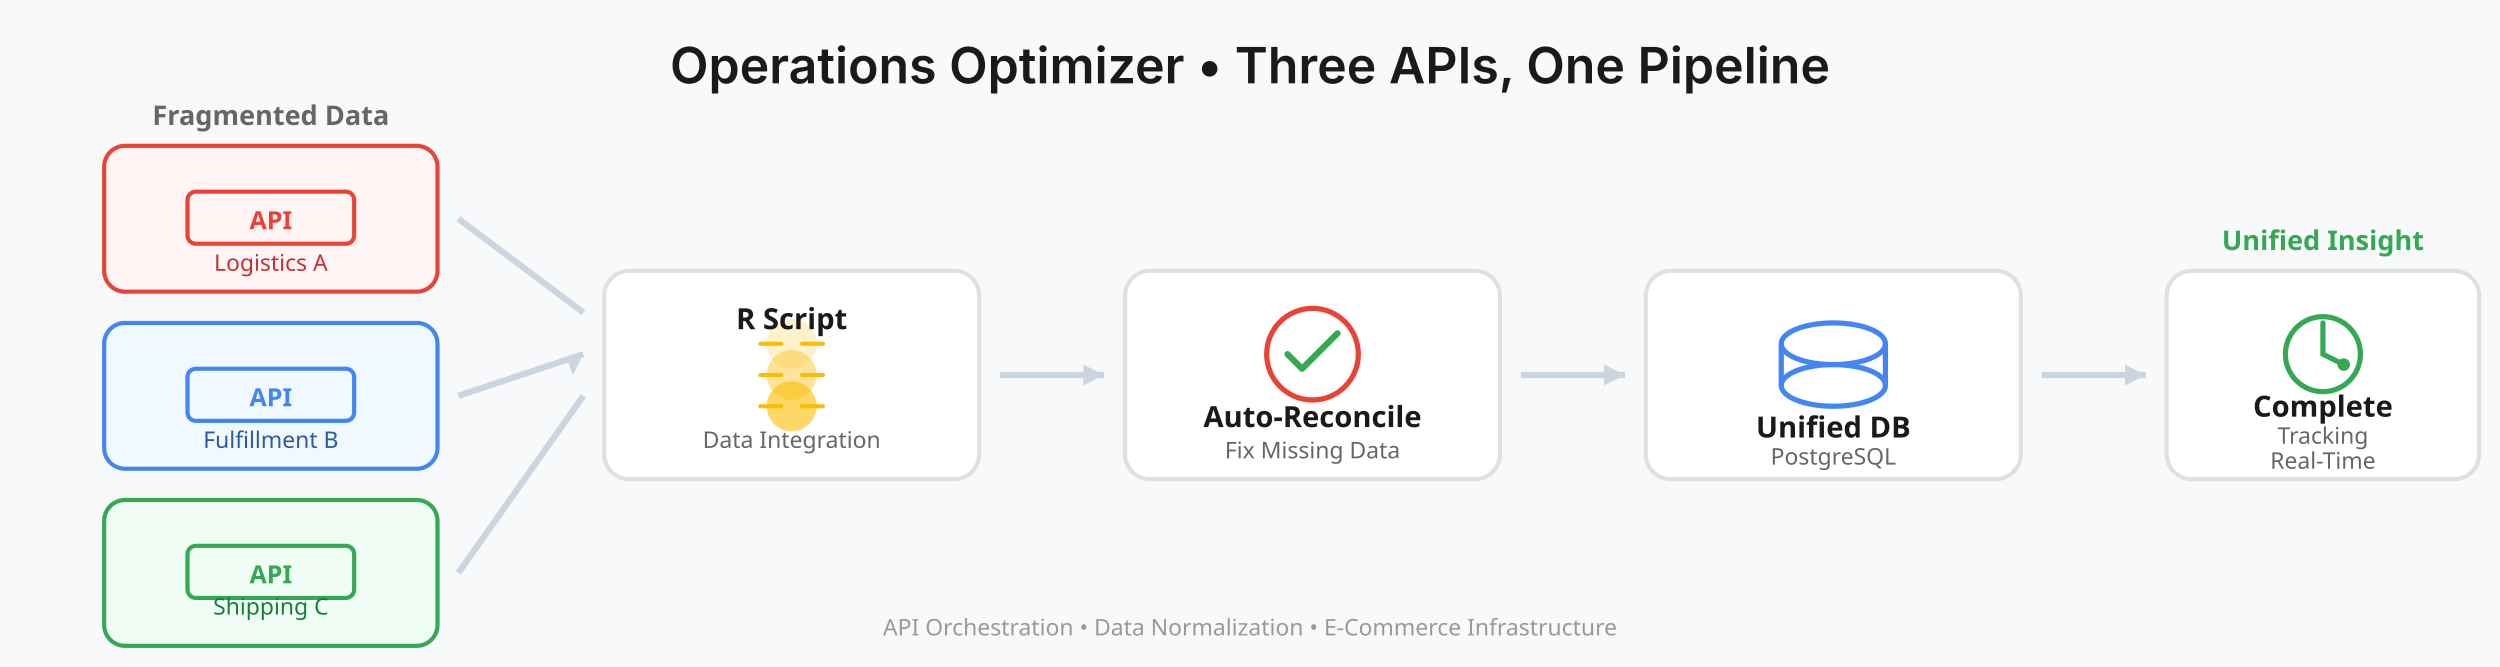
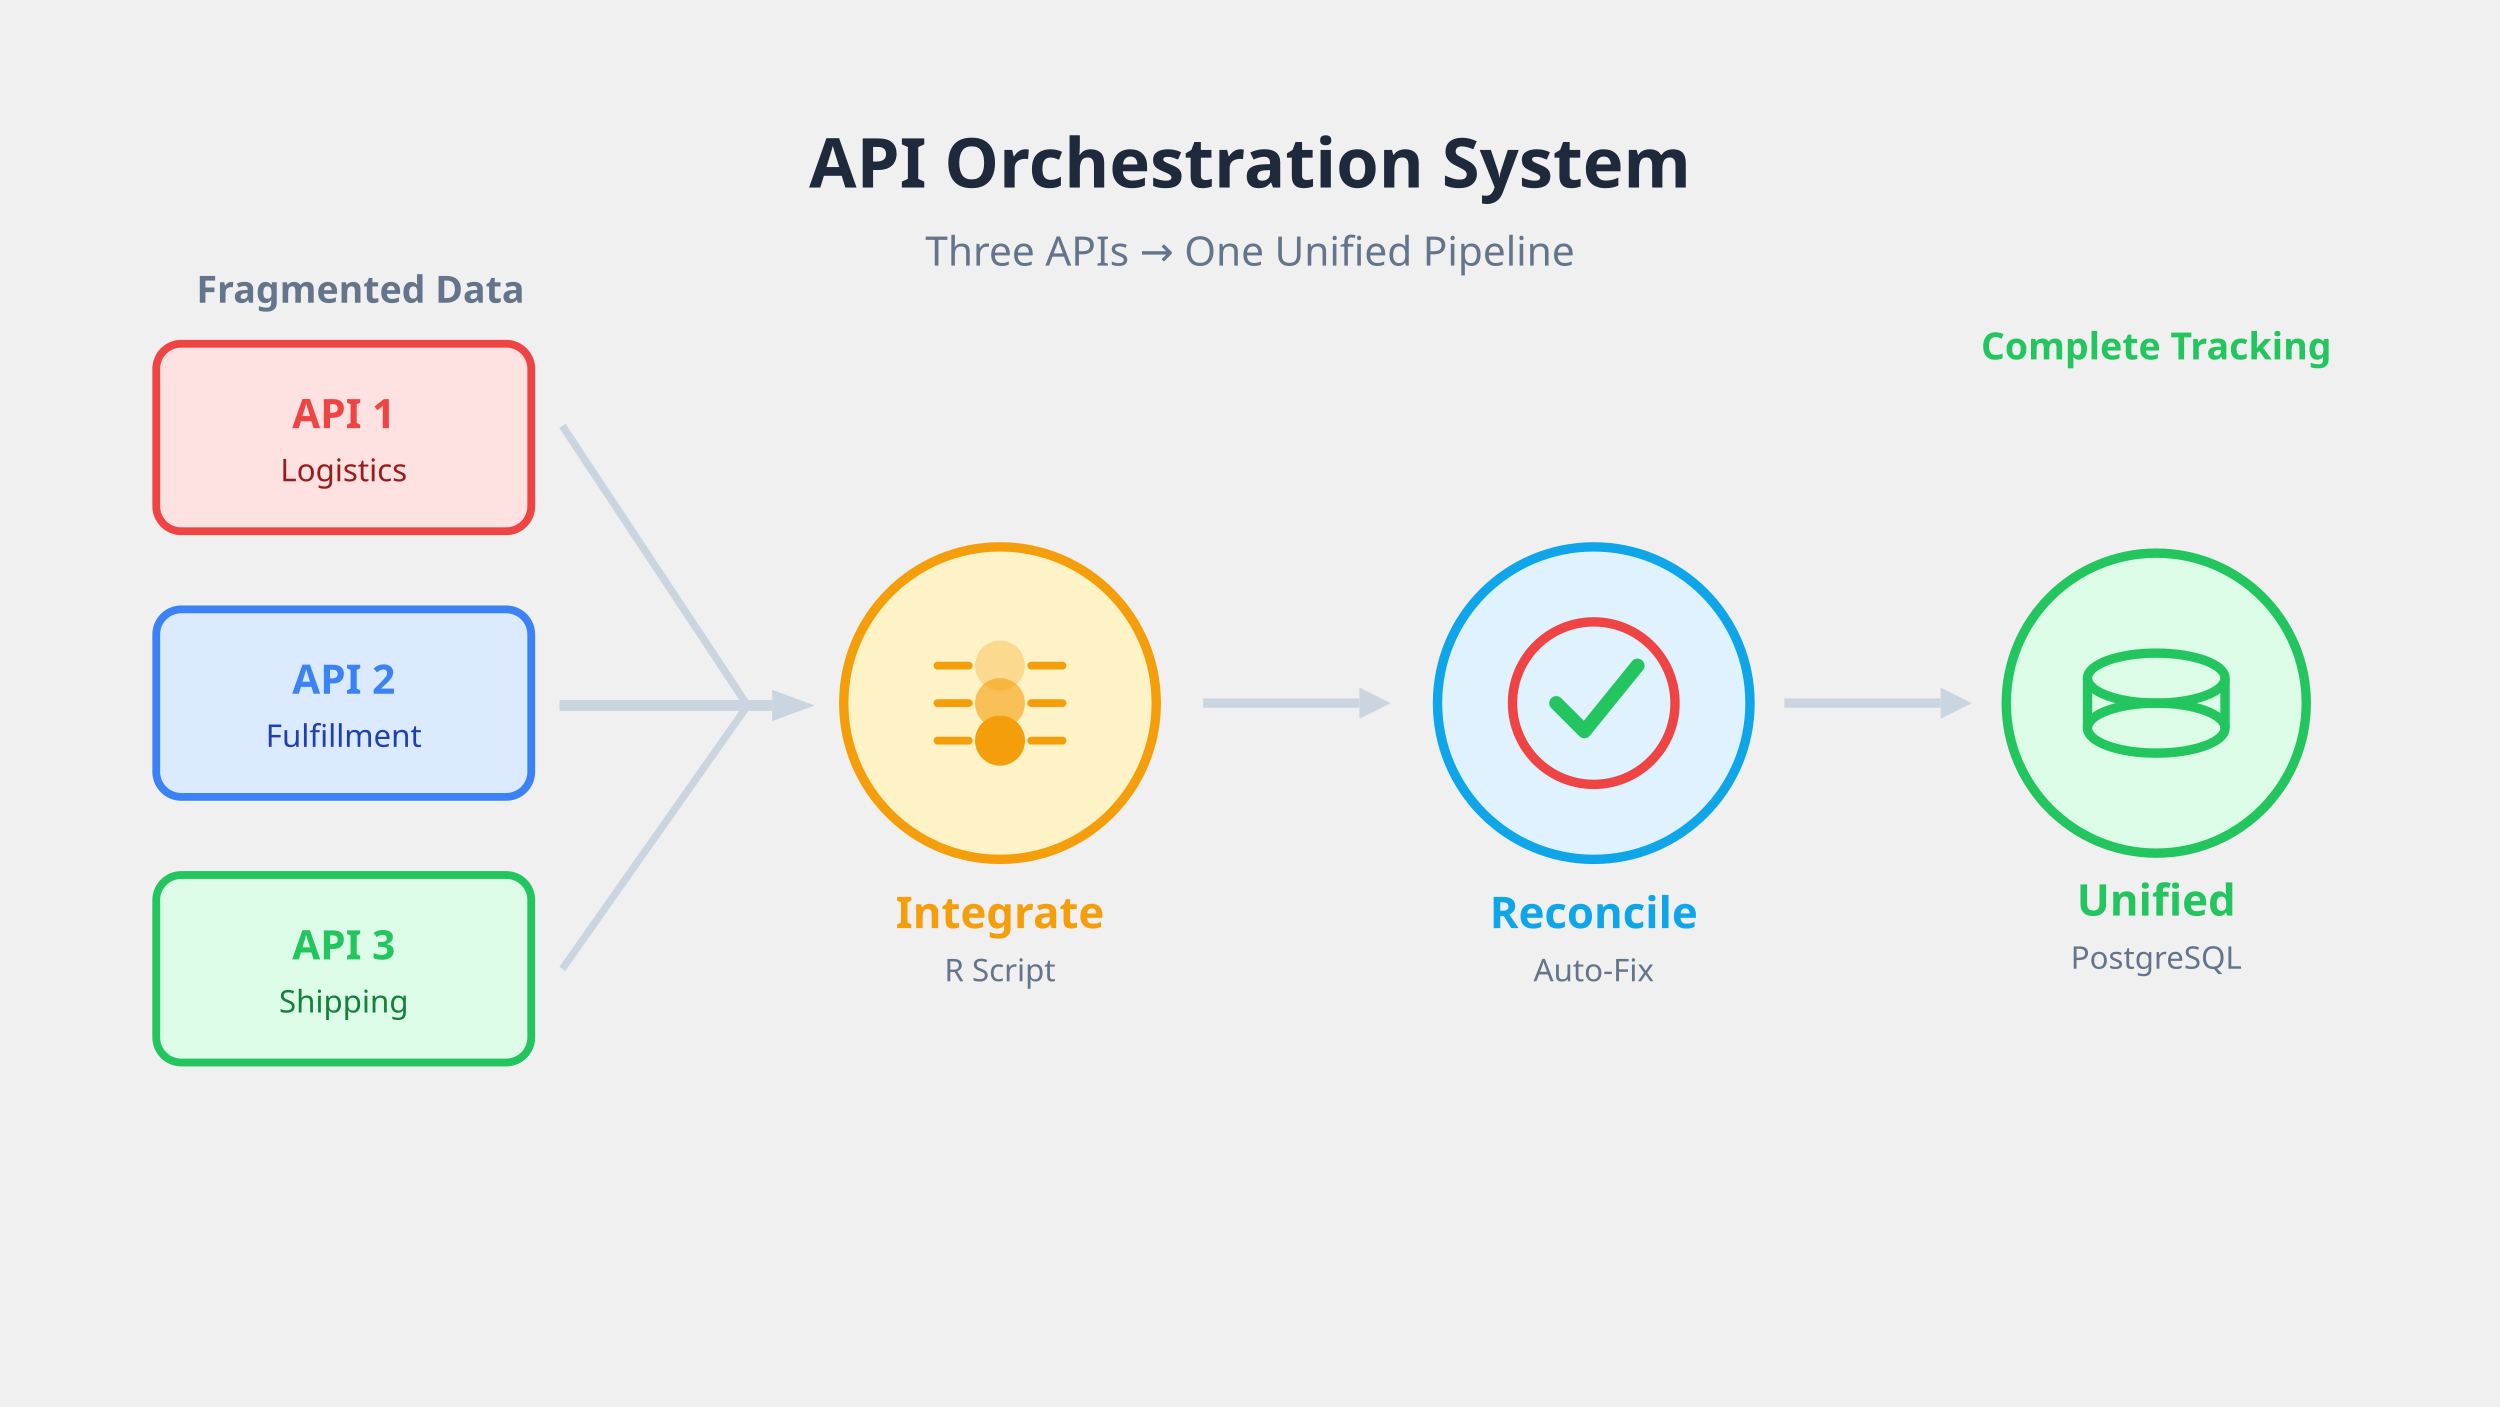
- <svg xmlns="http://www.w3.org/2000/svg" viewBox="0 0 1200 320" width="1200" height="320">
-   <rect width="1200" height="320" fill="#f8f9fa" />
-   <text x="600" y="40" font-family="system-ui, -apple-system, sans-serif" font-size="24" font-weight="600" fill="#1a1a1a" text-anchor="middle">
-     Operations Optimizer • Three APIs, One Pipeline
-   </text>
-   <g id="api1">
-     <rect x="50" y="70" width="160" height="70" rx="10" fill="#fff5f5" stroke="#ea4335" stroke-width="2" />
-     <rect x="90" y="92" width="80" height="25" rx="4" fill="none" stroke="#ea4335" stroke-width="2" />
-     <text x="130" y="110" font-family="system-ui" font-size="12" font-weight="600" fill="#ea4335" text-anchor="middle">API</text>
-     <text x="130" y="130" font-family="system-ui" font-size="11" fill="#c53030" text-anchor="middle">Logistics A</text>
+ <svg xmlns="http://www.w3.org/2000/svg" viewBox="0 0 800 450" width="800" height="450" version="1.1" id="svg23">
+   <defs id="defs2">
+     <linearGradient id="bg" x1="0%" y1="0%" x2="100%" y2="100%">
+       <stop offset="0%" style="stop-color:#f8fafc;stop-opacity:1" id="stop1" />
+       <stop offset="100%" style="stop-color:#e2e8f0;stop-opacity:1" id="stop2" />
+     </linearGradient>
+   </defs>
+   <path d="m 179.041,225.741 h 68.057" stroke="#cbd5e0" stroke-width="3.5" fill="none" id="path17-7" />
+   <polygon points="440,225 430,220 430,230 " fill="#cbd5e0" id="polygon17-2" transform="matrix(1.361133,0,0,1,-338.1897,0.7406874)" />
+   <path d="m 571,225 h 50" stroke="#cbd5e0" stroke-width="3" fill="none" id="path17-9" />
+   <polygon points="430,230 440,225 430,220 " fill="#cbd5e0" id="polygon17-9" transform="translate(191)" />
+   <text x="400" y="60" font-family="system-ui" font-size="22" font-weight="700" fill="#1e293b" text-anchor="middle" id="text2">API Orchestration System</text>
+   <text x="400" y="85" font-family="system-ui" font-size="13" fill="#64748b" text-anchor="middle" id="text3">Three APIs → One Unified Pipeline</text>
+   <g transform="translate(110, 140)" id="g5">
+     <rect x="-60" y="-30" width="120" height="60" rx="8" fill="#fee2e2" stroke="#ef4444" stroke-width="2.5" id="rect3" />
+     <text x="0" y="-3" font-family="system-ui" font-size="13" font-weight="700" fill="#ef4444" text-anchor="middle" id="text4">API 1</text>
+     <text x="0" y="14" font-family="system-ui" font-size="10" fill="#991b1b" text-anchor="middle" id="text5">Logistics</text>
  </g>
-   <g id="api2">
-     <rect x="50" y="155" width="160" height="70" rx="10" fill="#f0f9ff" stroke="#4285f4" stroke-width="2" />
-     <rect x="90" y="177" width="80" height="25" rx="4" fill="none" stroke="#4285f4" stroke-width="2" />
-     <text x="130" y="195" font-family="system-ui" font-size="12" font-weight="600" fill="#4285f4" text-anchor="middle">API</text>
-     <text x="130" y="215" font-family="system-ui" font-size="11" fill="#2c5aa0" text-anchor="middle">Fulfillment B</text>
+   <g transform="translate(110, 225)" id="g7">
+     <rect x="-60" y="-30" width="120" height="60" rx="8" fill="#dbeafe" stroke="#3b82f6" stroke-width="2.5" id="rect5" />
+     <text x="0" y="-3" font-family="system-ui" font-size="13" font-weight="700" fill="#3b82f6" text-anchor="middle" id="text6">API 2</text>
+     <text x="0" y="14" font-family="system-ui" font-size="10" fill="#1e40af" text-anchor="middle" id="text7">Fulfillment</text>
  </g>
-   <g id="api3">
-     <rect x="50" y="240" width="160" height="70" rx="10" fill="#f0fdf4" stroke="#34a853" stroke-width="2" />
-     <rect x="90" y="262" width="80" height="25" rx="4" fill="none" stroke="#34a853" stroke-width="2" />
-     <text x="130" y="280" font-family="system-ui" font-size="12" font-weight="600" fill="#34a853" text-anchor="middle">API</text>
-     <text x="130" y="295" font-family="system-ui" font-size="11" fill="#15803d" text-anchor="middle">Shipping C</text>
+   <g transform="translate(110, 310)" id="g9">
+     <rect x="-60" y="-30" width="120" height="60" rx="8" fill="#dcfce7" stroke="#22c55e" stroke-width="2.5" id="rect7" />
+     <text x="0" y="-3" font-family="system-ui" font-size="13" font-weight="700" fill="#22c55e" text-anchor="middle" id="text8">API 3</text>
+     <text x="0" y="14" font-family="system-ui" font-size="10" fill="#15803d" text-anchor="middle" id="text9">Shipping</text>
  </g>
-   <line x1="220" y1="105" x2="280" y2="150" stroke="#cbd5e0" stroke-width="3" />
-   <line x1="220" y1="190" x2="280" y2="170" stroke="#cbd5e0" stroke-width="3" />
-   <line x1="220" y1="275" x2="280" y2="190" stroke="#cbd5e0" stroke-width="3" />
-   <polygon points="280,170 272,172 275,180" fill="#cbd5e0" />
-   <g id="integration">
-     <rect x="290" y="130" width="180" height="100" rx="12" fill="#ffffff" stroke="#e0e0e0" stroke-width="2" />
-     <circle cx="380" cy="165" r="12" fill="#fbbc04" opacity="0.2" />
-     <circle cx="380" cy="180" r="12" fill="#fbbc04" opacity="0.4" />
-     <circle cx="380" cy="195" r="12" fill="#fbbc04" opacity="0.6" />
-     <path d="M 365 165 L 375 165 M 365 180 L 375 180 M 365 195 L 375 195" stroke="#fbbc04" stroke-width="2" stroke-linecap="round" />
-     <path d="M 385 165 L 395 165 M 385 180 L 395 180 M 385 195 L 395 195" stroke="#fbbc04" stroke-width="2" stroke-linecap="round" />
-     <text x="380" y="158" font-family="system-ui" font-size="14" font-weight="600" fill="#1a1a1a" text-anchor="middle">R Script</text>
-     <text x="380" y="215" font-family="system-ui" font-size="11" fill="#666" text-anchor="middle">Data Integration</text>
+   <path d="m 179.945,310.048 58.849,-83.656" stroke="#cbd5e0" stroke-width="2.36" fill="none" id="path11" />
+   <g transform="translate(320, 225)" id="g17">
+     <circle cx="0" cy="0" r="50" fill="#fef3c7" stroke="#f59e0b" stroke-width="3" id="circle11" />
+     <circle cx="0" cy="-12" r="8" fill="#f59e0b" opacity="0.3" id="circle12" />
+     <circle cx="0" cy="0" r="8" fill="#f59e0b" opacity="0.6" id="circle13" />
+     <circle cx="0" cy="12" r="8" fill="#f59e0b" id="circle14" />
+     <path d="M -20 -12 L -10 -12 M 20 -12 L 10 -12" stroke="#f59e0b" stroke-width="2.5" stroke-linecap="round" id="path14" />
+     <path d="M -20 0 L -10 0 M 20 0 L 10 0" stroke="#f59e0b" stroke-width="2.5" stroke-linecap="round" id="path15" />
+     <path d="M -20 12 L -10 12 M 20 12 L 10 12" stroke="#f59e0b" stroke-width="2.5" stroke-linecap="round" id="path16" />
+     <text x="0" y="72" font-family="system-ui" font-size="14" font-weight="700" fill="#f59e0b" text-anchor="middle" id="text16">Integrate</text>
+     <text x="0" y="89" font-family="system-ui" font-size="10" fill="#64748b" text-anchor="middle" id="text17">R Script</text>
  </g>
-   <line x1="480" y1="180" x2="530" y2="180" stroke="#cbd5e0" stroke-width="3" />
-   <polygon points="530,180 520,175 520,185" fill="#cbd5e0" />
-   <g id="reconcile">
-     <rect x="540" y="130" width="180" height="100" rx="12" fill="#ffffff" stroke="#e0e0e0" stroke-width="2" />
-     <circle cx="630" cy="170" r="22" fill="none" stroke="#ea4335" stroke-width="2.5" />
-     <path d="M 618 170 L 625 177 L 642 160" fill="none" stroke="#34a853" stroke-width="3" stroke-linecap="round" stroke-linejoin="round" />
-     <text x="630" y="205" font-family="system-ui" font-size="14" font-weight="600" fill="#1a1a1a" text-anchor="middle">Auto-Reconcile</text>
-     <text x="630" y="220" font-family="system-ui" font-size="11" fill="#666" text-anchor="middle">Fix Missing Data</text>
+   <path d="m 385,225 h 50" stroke="#cbd5e0" stroke-width="3" fill="none" id="path17" />
+   <polygon points="440,225 430,220 430,230 " fill="#cbd5e0" id="polygon17" transform="translate(5)" />
+   <g transform="translate(510, 225)" id="g19">
+     <circle cx="0" cy="0" r="50" fill="#e0f2fe" stroke="#0ea5e9" stroke-width="3" id="circle17" />
+     <circle cx="0" cy="0" r="26" fill="none" stroke="#ef4444" stroke-width="3" id="circle18" />
+     <path d="M -12 0 L -3 9 L 14 -12" fill="none" stroke="#22c55e" stroke-width="4.5" stroke-linecap="round" stroke-linejoin="round" id="path18" />
+     <text x="0" y="72" font-family="system-ui" font-size="14" font-weight="700" fill="#0ea5e9" text-anchor="middle" id="text18">Reconcile</text>
+     <text x="0" y="89" font-family="system-ui" font-size="10" fill="#64748b" text-anchor="middle" id="text19">Auto-Fix</text>
  </g>
-   <line x1="730" y1="180" x2="780" y2="180" stroke="#cbd5e0" stroke-width="3" />
-   <polygon points="780,180 770,175 770,185" fill="#cbd5e0" />
-   <g id="database">
-     <rect x="790" y="130" width="180" height="100" rx="12" fill="#ffffff" stroke="#e0e0e0" stroke-width="2" />
-     <ellipse cx="880" cy="165" rx="25" ry="10" fill="none" stroke="#4285f4" stroke-width="2.5" />
-     <line x1="855" y1="165" x2="855" y2="185" stroke="#4285f4" stroke-width="2.5" />
-     <line x1="905" y1="165" x2="905" y2="185" stroke="#4285f4" stroke-width="2.5" />
-     <ellipse cx="880" cy="185" rx="25" ry="10" fill="none" stroke="#4285f4" stroke-width="2.5" />
-     <text x="880" y="210" font-family="system-ui" font-size="14" font-weight="600" fill="#1a1a1a" text-anchor="middle">Unified DB</text>
-     <text x="880" y="223" font-family="system-ui" font-size="11" fill="#666" text-anchor="middle">PostgreSQL</text>
+   <g transform="translate(690, 225)" id="g21">
+     <circle cx="0" cy="0" r="48" fill="#dcfce7" stroke="#22c55e" stroke-width="3" id="circle19" />
+     <ellipse cx="0" cy="-8" rx="22" ry="8" fill="none" stroke="#22c55e" stroke-width="3" id="ellipse19" />
+     <line x1="-22" y1="-8" x2="-22" y2="8" stroke="#22c55e" stroke-width="3" id="line19" />
+     <line x1="22" y1="-8" x2="22" y2="8" stroke="#22c55e" stroke-width="3" id="line20" />
+     <ellipse cx="0" cy="8" rx="22" ry="8" fill="none" stroke="#22c55e" stroke-width="3" id="ellipse20" />
+     <text x="0" y="68" font-family="system-ui" font-size="14" font-weight="700" fill="#22c55e" text-anchor="middle" id="text20">Unified</text>
+     <text x="0" y="85" font-family="system-ui" font-size="10" fill="#64748b" text-anchor="middle" id="text21">PostgreSQL</text>
  </g>
-   <line x1="980" y1="180" x2="1030" y2="180" stroke="#cbd5e0" stroke-width="3" />
-   <polygon points="1030,180 1020,175 1020,185" fill="#cbd5e0" />
-   <g id="results">
-     <rect x="1040" y="130" width="150" height="100" rx="12" fill="#ffffff" stroke="#e0e0e0" stroke-width="2" />
-     <circle cx="1115" cy="170" r="18" fill="none" stroke="#34a853" stroke-width="2.5" />
-     <path d="M 1115 155 L 1115 170 L 1125 175" fill="none" stroke="#34a853" stroke-width="2.5" stroke-linecap="round" />
-     <circle cx="1125" cy="175" r="3" fill="#34a853" />
-     <text x="1115" y="200" font-family="system-ui" font-size="14" font-weight="600" fill="#1a1a1a" text-anchor="middle">Complete</text>
-     <text x="1115" y="213" font-family="system-ui" font-size="11" fill="#666" text-anchor="middle">Tracking</text>
-     <text x="1115" y="225" font-family="system-ui" font-size="11" fill="#666" text-anchor="middle">Real-Time</text>
-   </g>
-   <text x="130" y="60" font-family="system-ui" font-size="13" font-weight="600" fill="#666" text-anchor="middle">Fragmented Data</text>
-   <text x="1115" y="120" font-family="system-ui" font-size="13" font-weight="600" fill="#34a853" text-anchor="middle">Unified Insight</text>
-   <text x="600" y="305" font-family="system-ui" font-size="11" fill="#999" text-anchor="middle">
-     API Orchestration • Data Normalization • E-Commerce Infrastructure
-   </text>
+   <text x="115.354" y="96.873" font-family="system-ui" font-size="12px" font-weight="600" fill="#64748b" text-anchor="middle" id="text22">Fragmented Data</text>
+   <text x="690" y="115" font-family="system-ui" font-size="12" font-weight="600" fill="#22c55e" text-anchor="middle" id="text23">Complete Tracking</text>
+   <path d="m 179.969,136.297 58.718,88.681" stroke="#cbd5e0" stroke-width="2.427" fill="none" id="path11-9" />
</svg>
